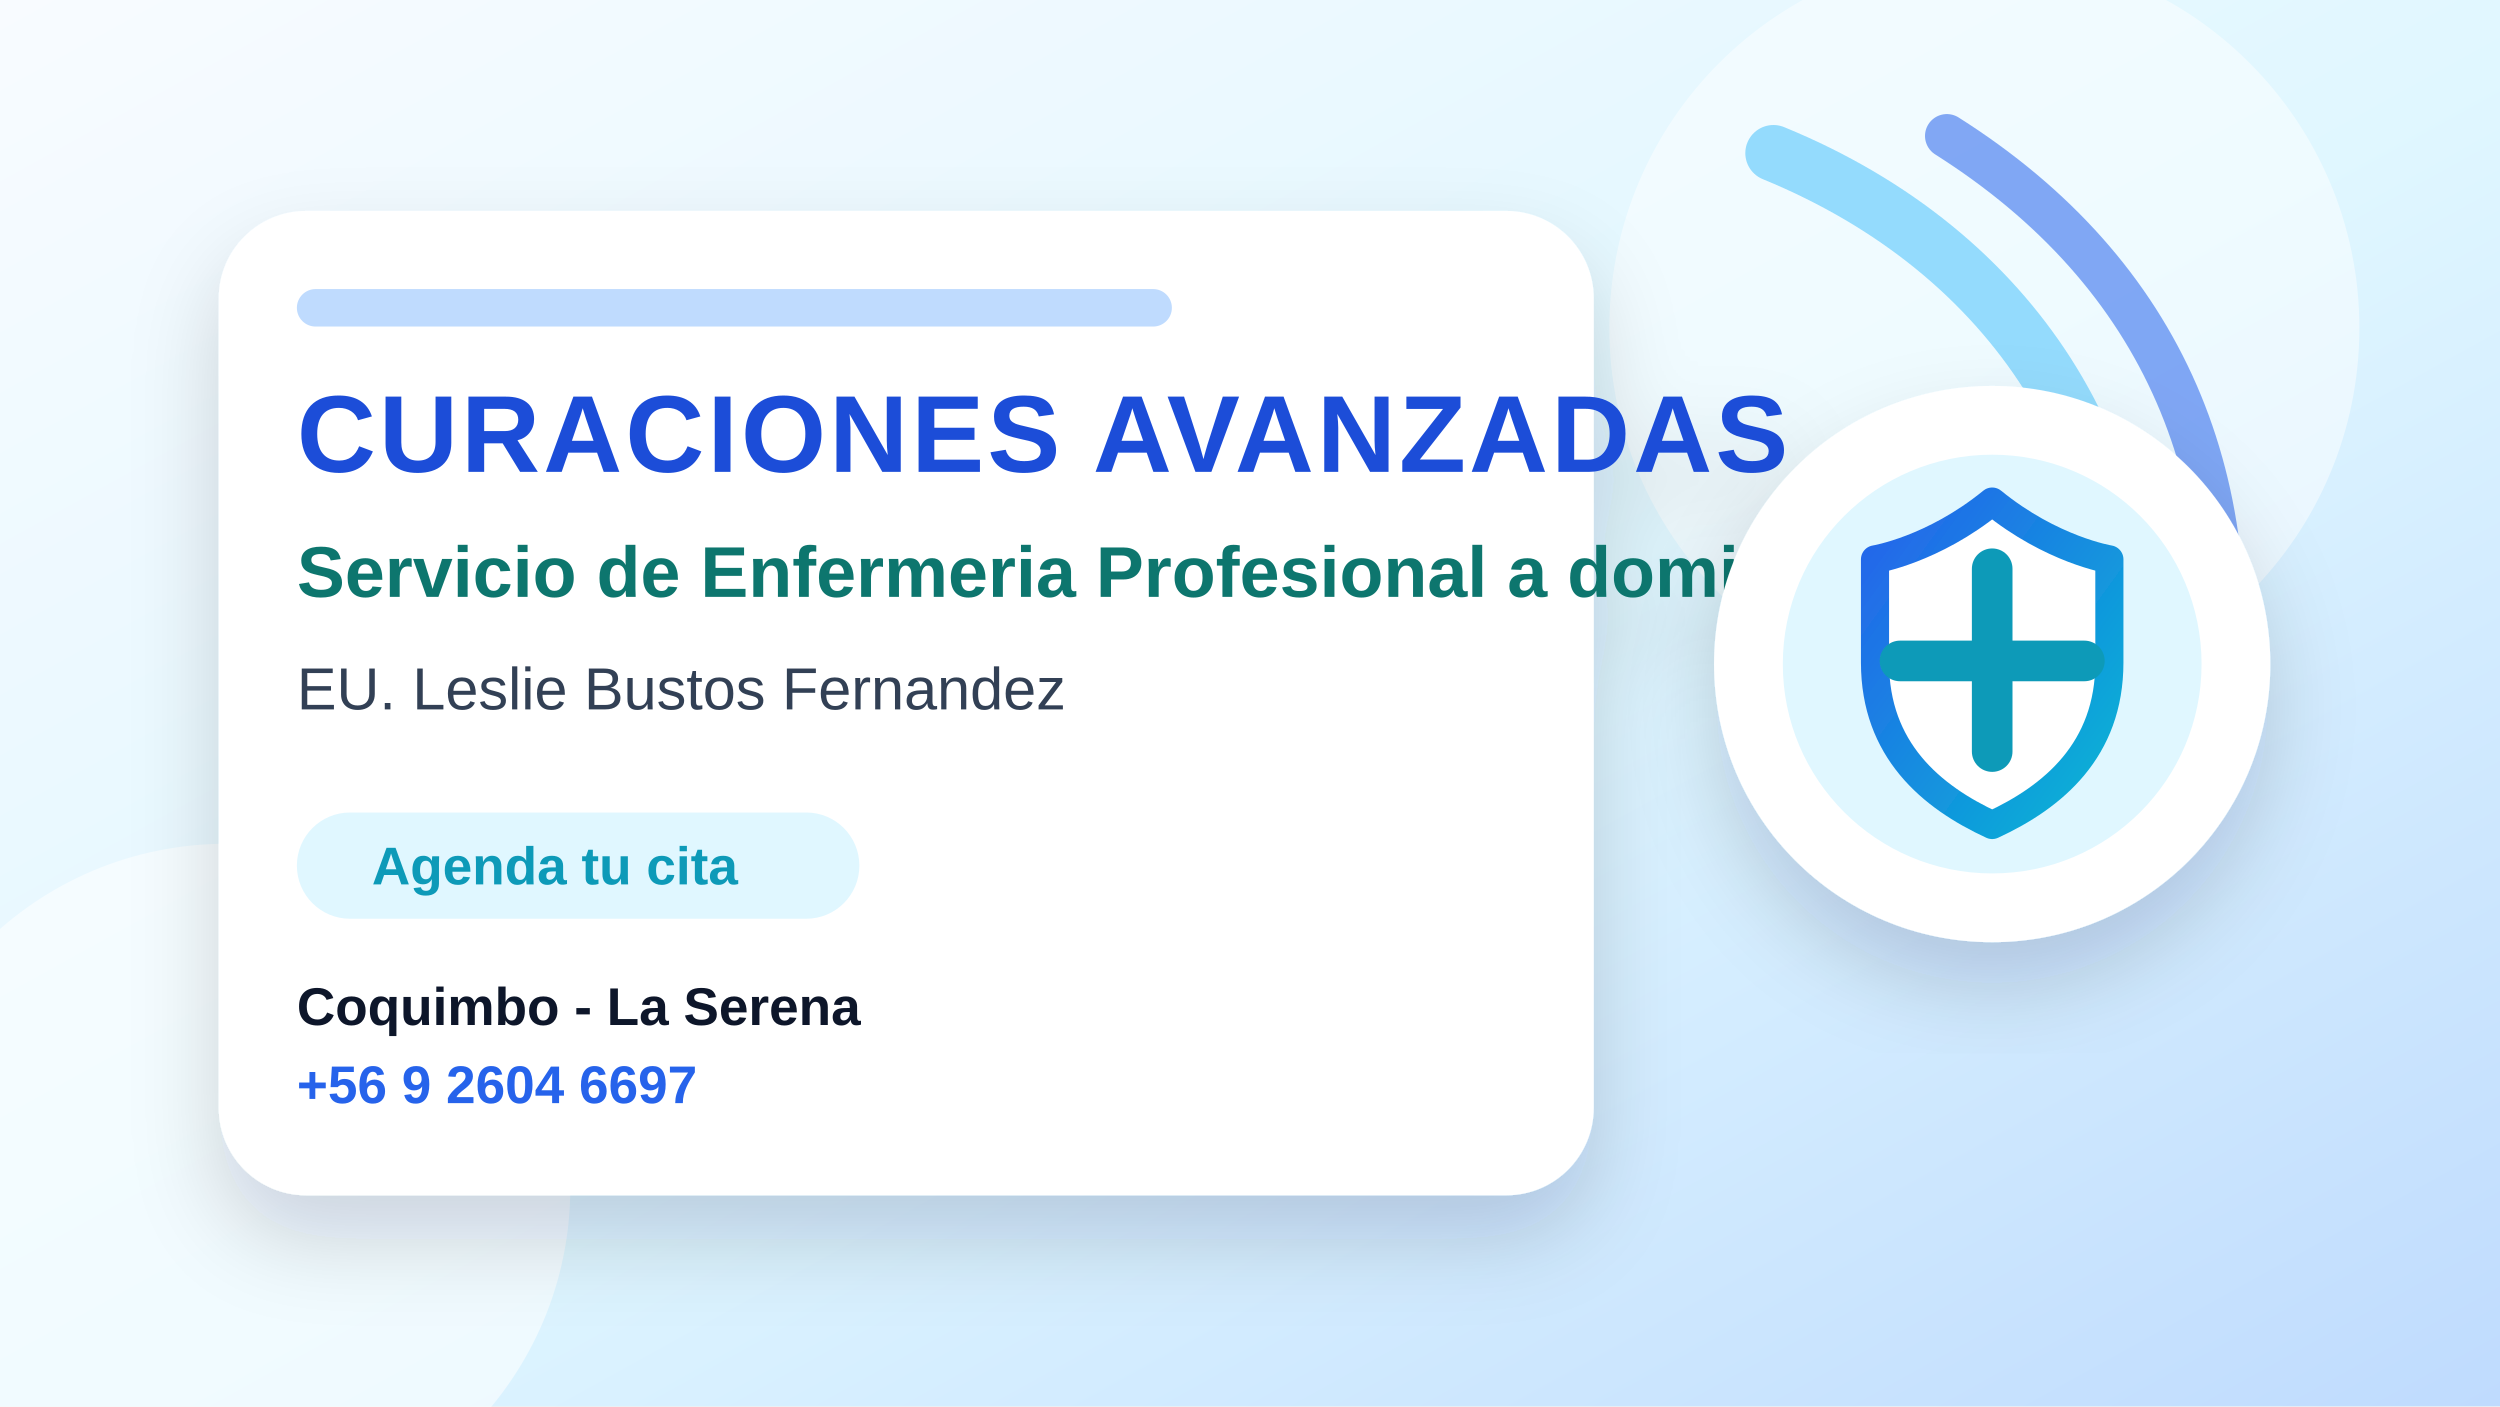
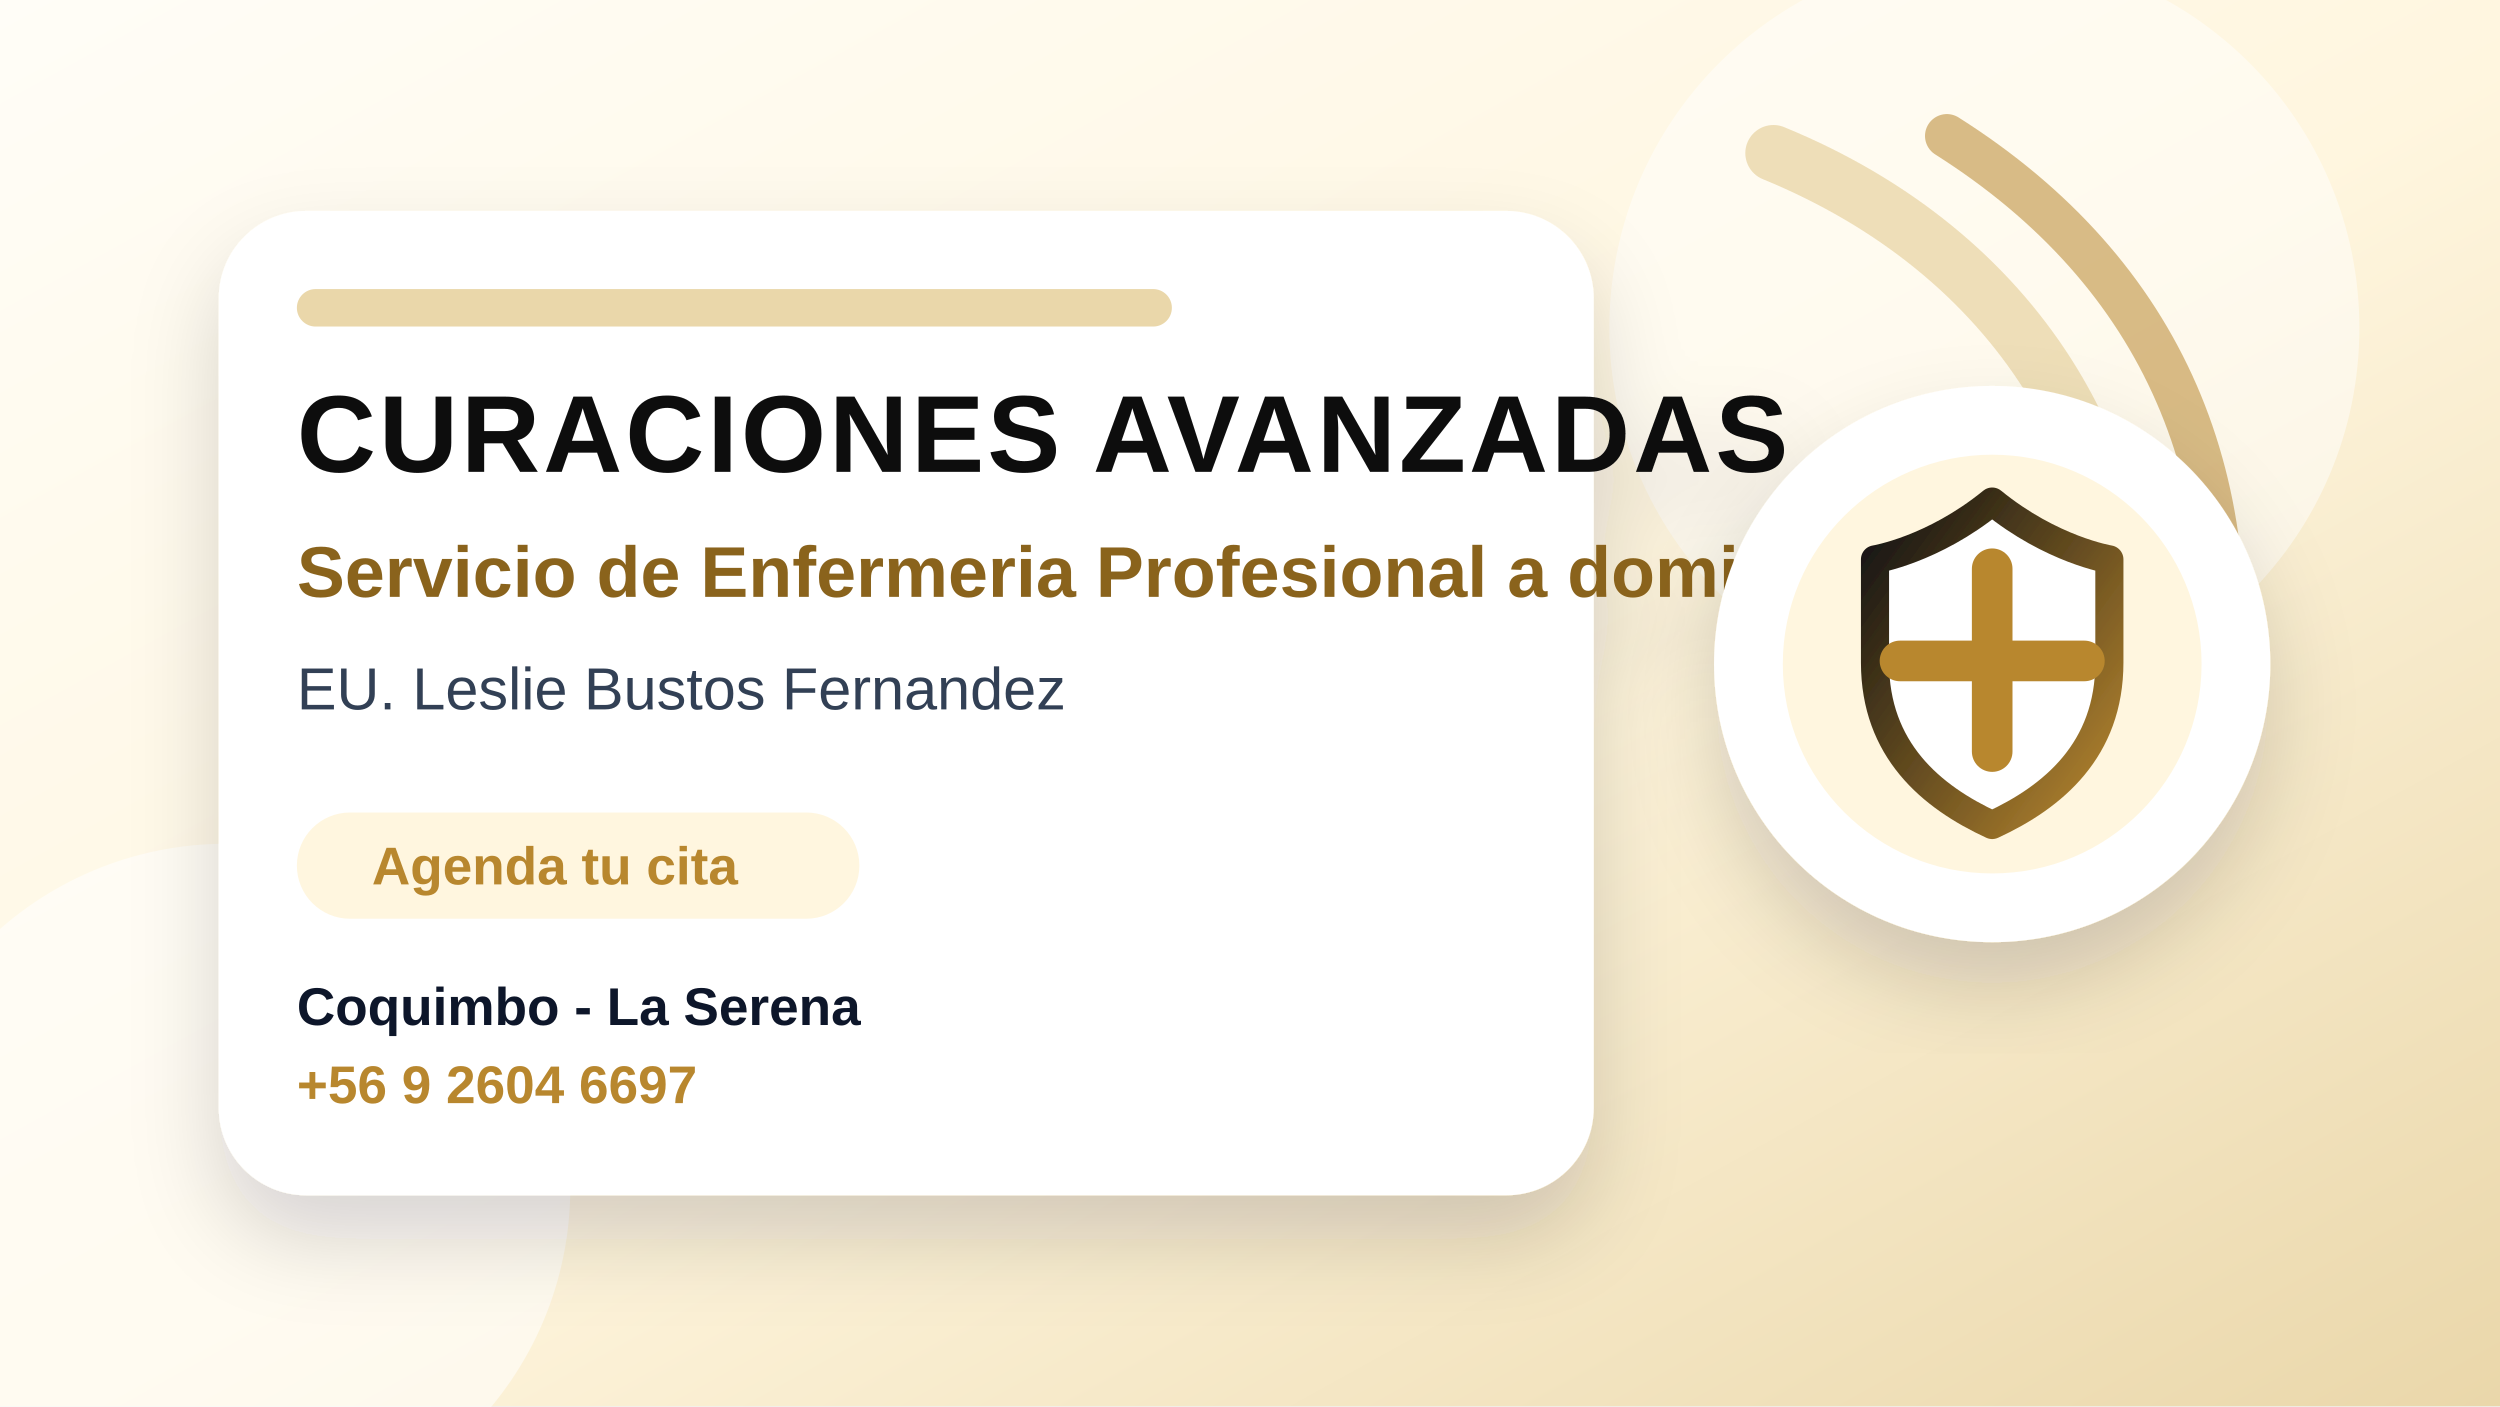
<svg xmlns="http://www.w3.org/2000/svg" viewBox="0 0 1600 900" role="img" aria-labelledby="title desc">
  <defs>
    <linearGradient id="bg" x1="0" y1="0" x2="1" y2="1">
-       <stop offset="0" stop-color="#f8fbff" />
-       <stop offset="0.52" stop-color="#e0f7ff" />
-       <stop offset="1" stop-color="#bfdbfe" />
+       <stop offset="0" stop-color="#fffdf7" />
+       <stop offset="0.52" stop-color="#fff6df" />
+       <stop offset="1" stop-color="#ead7aa" />
    </linearGradient>
    <linearGradient id="blue" x1="0" y1="0" x2="1" y2="1">
-       <stop offset="0" stop-color="#2563eb" />
-       <stop offset="1" stop-color="#06b6d4" />
+       <stop offset="0" stop-color="#111111" />
+       <stop offset="1" stop-color="#b8872f" />
    </linearGradient>
    <filter id="shadow" x="-20%" y="-20%" width="140%" height="140%">
      <feDropShadow dx="0" dy="28" stdDeviation="28" flood-color="#0f172a" flood-opacity="0.16" />
    </filter>
  </defs>
  <rect width="1600" height="900" fill="url(#bg)" />
  <circle cx="1270" cy="210" r="240" fill="#ffffff" opacity="0.48" />
  <circle cx="145" cy="760" r="220" fill="#ffffff" opacity="0.55" />
-   <path d="M1135 98c156 64 236 197 227 348" stroke="#7dd3fc" stroke-width="36" stroke-linecap="round" fill="none" opacity="0.8" />
-   <path d="M1246 87c139 88 196 222 171 390" stroke="#2563eb" stroke-width="28" stroke-linecap="round" fill="none" opacity="0.55" />
+   <path d="M1135 98c156 64 236 197 227 348" stroke="#ead7aa" stroke-width="36" stroke-linecap="round" fill="none" opacity="0.8" />
+   <path d="M1246 87c139 88 196 222 171 390" stroke="#b8872f" stroke-width="28" stroke-linecap="round" fill="none" opacity="0.55" />
  <g filter="url(#shadow)">
    <rect x="140" y="135" width="880" height="630" rx="56" fill="#ffffff" />
-     <rect x="190" y="185" width="560" height="24" rx="12" fill="#bfdbfe" />
-     <text x="190" y="302" fill="#1d4ed8" font-family="Arial, Helvetica, sans-serif" font-size="70" font-weight="800" letter-spacing="2">CURACIONES AVANZADAS</text>
-     <text x="190" y="382" fill="#0f766e" font-family="Arial, Helvetica, sans-serif" font-size="46" font-weight="700">Servicio de Enfermeria Profesional a domicilio</text>
+     <rect x="190" y="185" width="560" height="24" rx="12" fill="#ead7aa" />
+     <text x="190" y="302" fill="#111111" font-family="Arial, Helvetica, sans-serif" font-size="70" font-weight="800" letter-spacing="2">CURACIONES AVANZADAS</text>
+     <text x="190" y="382" fill="#8a641f" font-family="Arial, Helvetica, sans-serif" font-size="46" font-weight="700">Servicio de Enfermeria Profesional a domicilio</text>
    <text x="190" y="454" fill="#334155" font-family="Arial, Helvetica, sans-serif" font-size="38">EU. Leslie Bustos Fernandez</text>
-     <rect x="190" y="520" width="360" height="68" rx="34" fill="#e0f7ff" />
-     <text x="238" y="566" fill="#0f9ab8" font-family="Arial, Helvetica, sans-serif" font-size="34" font-weight="800">Agenda tu cita</text>
+     <rect x="190" y="520" width="360" height="68" rx="34" fill="#fff6df" />
+     <text x="238" y="566" fill="#b8872f" font-family="Arial, Helvetica, sans-serif" font-size="34" font-weight="800">Agenda tu cita</text>
    <text x="190" y="656" fill="#0f172a" font-family="Arial, Helvetica, sans-serif" font-size="34" font-weight="700">Coquimbo - La Serena</text>
-     <text x="190" y="706" fill="#2563eb" font-family="Arial, Helvetica, sans-serif" font-size="34" font-weight="700">+56 9 2604 6697</text>
+     <text x="190" y="706" fill="#b8872f" font-family="Arial, Helvetica, sans-serif" font-size="34" font-weight="700">+56 9 2604 6697</text>
  </g>
  <g transform="translate(1095 245)" filter="url(#shadow)">
    <circle cx="180" cy="180" r="178" fill="#ffffff" />
-     <circle cx="180" cy="180" r="134" fill="#e0f7ff" />
+     <circle cx="180" cy="180" r="134" fill="#fff6df" />
    <path d="M180 76c38 31 75 37 75 37v66c0 56-36 86-75 104-39-18-75-48-75-104v-66s37-6 75-37Z" fill="#ffffff" stroke="url(#blue)" stroke-width="18" stroke-linejoin="round" />
-     <path d="M180 119v117" stroke="#0f9ab8" stroke-width="26" stroke-linecap="round" />
-     <path d="M121 178h118" stroke="#0f9ab8" stroke-width="26" stroke-linecap="round" />
+     <path d="M180 119v117" stroke="#b8872f" stroke-width="26" stroke-linecap="round" />
+     <path d="M121 178h118" stroke="#b8872f" stroke-width="26" stroke-linecap="round" />
  </g>
</svg>
